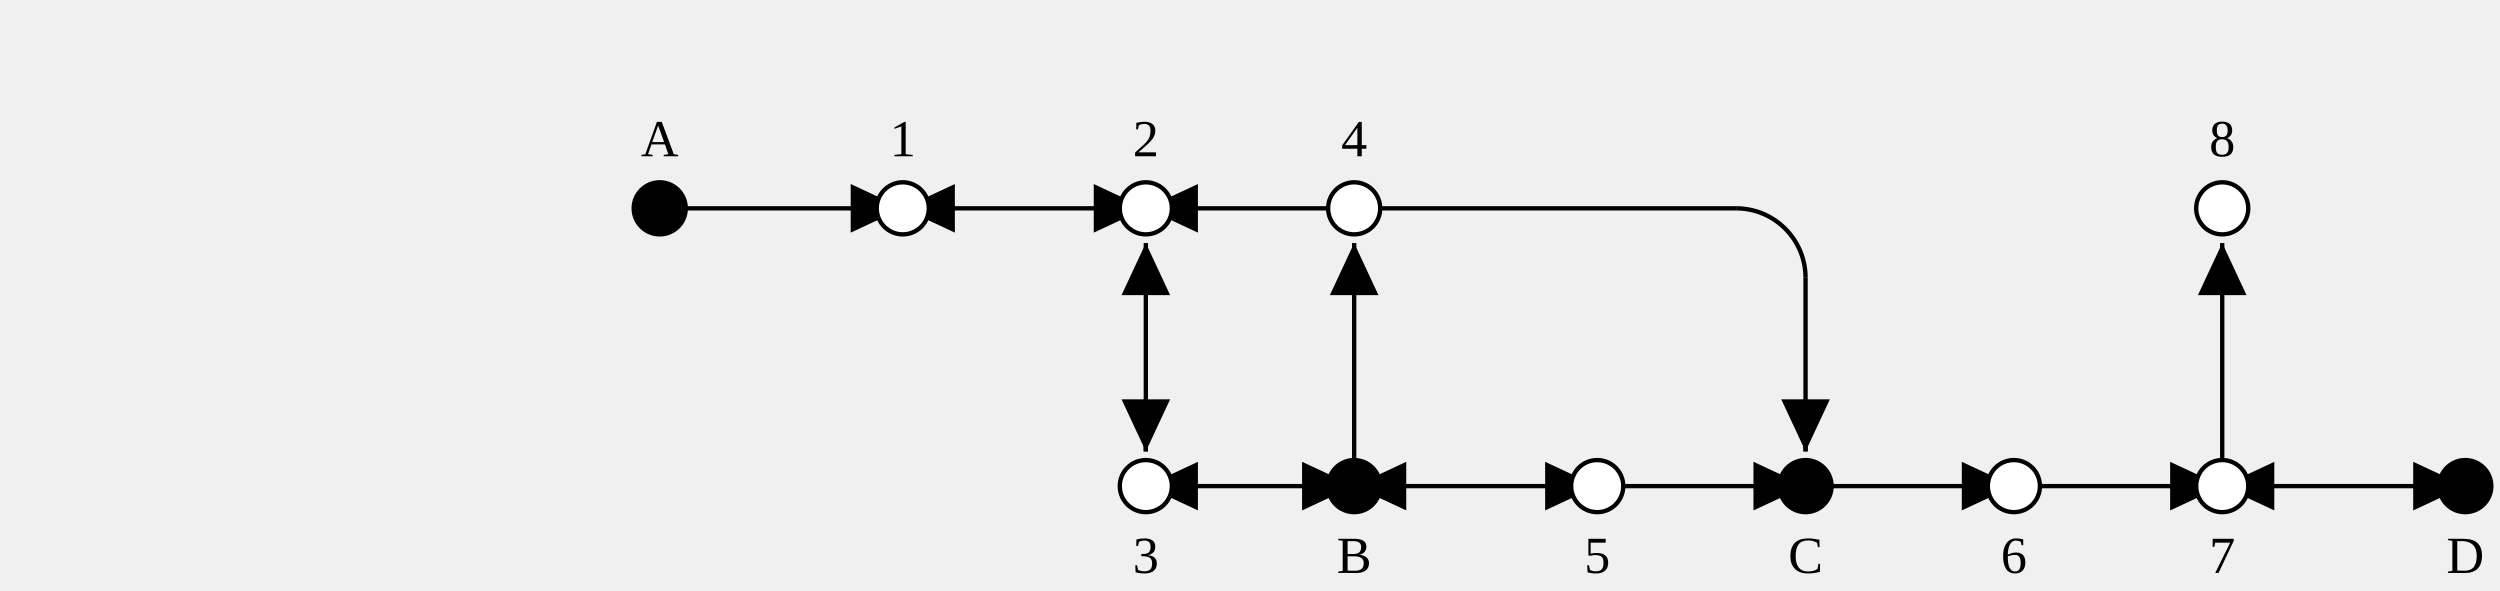
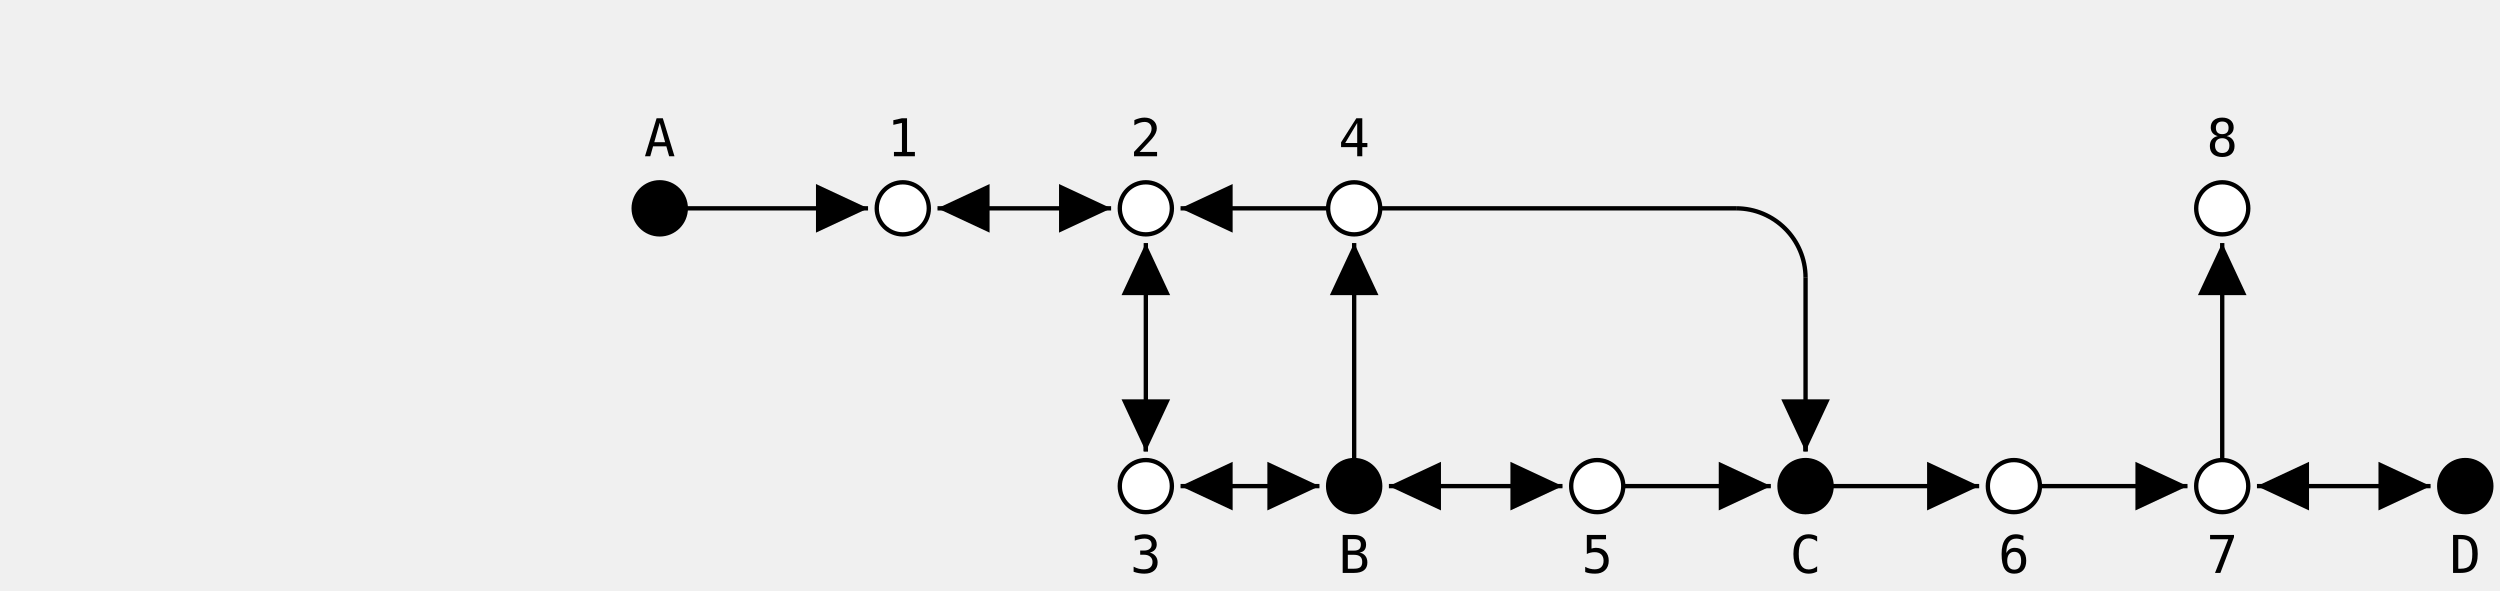
<svg xmlns="http://www.w3.org/2000/svg" class="diagram" version="1.1" height="136" width="576">
  <g transform="translate(8,16)">
    <path d="M 144,32 L 144,32" style="fill:none;stroke:#000;" />
    <path d="M 200,32 L 200,32" style="fill:none;stroke:#000;" />
    <path d="M 256,32 L 256,32" style="fill:none;stroke:#000;" />
    <path d="M 256,40 L 256,88" style="fill:none;stroke:#000;" />
    <path d="M 256,80 L 256,88" style="fill:none;stroke:#000;" />
    <path d="M 256,96 L 256,96" style="fill:none;stroke:#000;" />
    <path d="M 304,32 L 304,32" style="fill:none;stroke:#000;" />
    <path d="M 304,40 L 304,96" style="fill:none;stroke:#000;" />
    <path d="M 304,96 L 304,96" style="fill:none;stroke:#000;" />
    <path d="M 360,96 L 360,96" style="fill:none;stroke:#000;" />
    <path d="M 408,48 L 408,88" style="fill:none;stroke:#000;" />
    <path d="M 408,80 L 408,88" style="fill:none;stroke:#000;" />
    <path d="M 408,96 L 408,96" style="fill:none;stroke:#000;" />
    <path d="M 456,96 L 456,96" style="fill:none;stroke:#000;" />
    <path d="M 504,32 L 504,32" style="fill:none;stroke:#000;" />
    <path d="M 504,40 L 504,96" style="fill:none;stroke:#000;" />
    <path d="M 504,96 L 504,96" style="fill:none;stroke:#000;" />
    <path d="M 560,96 L 560,96" style="fill:none;stroke:#000;" />
    <path d="M 144,32 L 192,32" style="fill:none;stroke:#000;" />
    <path d="M 192,32 L 192,32" style="fill:none;stroke:#000;" />
    <path d="M 0,0 L 0,0" style="fill:none;stroke:#000;" />
    <path d="M 200,32 L 200,32" style="fill:none;stroke:#000;" />
    <path d="M 0,0 L 0,0" style="fill:none;stroke:#000;" />
    <path d="M 208,32 L 248,32" style="fill:none;stroke:#000;" />
    <path d="M 248,32 L 248,32" style="fill:none;stroke:#000;" />
    <path d="M 0,0 L 0,0" style="fill:none;stroke:#000;" />
    <path d="M 256,32 L 256,32" style="fill:none;stroke:#000;" />
    <path d="M 0,0 L 0,0" style="fill:none;stroke:#000;" />
    <path d="M 264,32 L 304,32" style="fill:none;stroke:#000;" />
    <path d="M 304,32 L 392,32" style="fill:none;stroke:#000;" />
    <path d="M 504,32 L 504,32" style="fill:none;stroke:#000;" />
    <path d="M 256,96 L 256,96" style="fill:none;stroke:#000;" />
    <path d="M 0,0 L 0,0" style="fill:none;stroke:#000;" />
    <path d="M 264,96 L 296,96" style="fill:none;stroke:#000;" />
    <path d="M 296,96 L 296,96" style="fill:none;stroke:#000;" />
    <path d="M 0,0 L 0,0" style="fill:none;stroke:#000;" />
    <path d="M 304,96 L 304,96" style="fill:none;stroke:#000;" />
    <path d="M 0,0 L 0,0" style="fill:none;stroke:#000;" />
    <path d="M 312,96 L 352,96" style="fill:none;stroke:#000;" />
    <path d="M 352,96 L 352,96" style="fill:none;stroke:#000;" />
    <path d="M 0,0 L 0,0" style="fill:none;stroke:#000;" />
    <path d="M 360,96 L 400,96" style="fill:none;stroke:#000;" />
    <path d="M 400,96 L 400,96" style="fill:none;stroke:#000;" />
    <path d="M 0,0 L 0,0" style="fill:none;stroke:#000;" />
    <path d="M 408,96 L 448,96" style="fill:none;stroke:#000;" />
    <path d="M 448,96 L 448,96" style="fill:none;stroke:#000;" />
    <path d="M 0,0 L 0,0" style="fill:none;stroke:#000;" />
    <path d="M 456,96 L 496,96" style="fill:none;stroke:#000;" />
    <path d="M 496,96 L 496,96" style="fill:none;stroke:#000;" />
    <path d="M 0,0 L 0,0" style="fill:none;stroke:#000;" />
    <path d="M 504,96 L 504,96" style="fill:none;stroke:#000;" />
    <path d="M 0,0 L 0,0" style="fill:none;stroke:#000;" />
    <path d="M 512,96 L 552,96" style="fill:none;stroke:#000;" />
    <path d="M 552,96 L 552,96" style="fill:none;stroke:#000;" />
    <path d="M 0,0 L 0,0" style="fill:none;stroke:#000;" />
    <path d="M 560,96 L 560,96" style="fill:none;stroke:#000;" />
    <path d="M 144,32 L 144,32" style="fill:none;stroke:#000;" />
    <path d="M 192,32 L 192,32" style="fill:none;stroke:#000;" />
    <path d="M 200,32 L 200,32" style="fill:none;stroke:#000;" />
    <path d="M 208,32 L 208,32" style="fill:none;stroke:#000;" />
    <path d="M 248,32 L 248,32" style="fill:none;stroke:#000;" />
    <path d="M 256,32 L 256,32" style="fill:none;stroke:#000;" />
    <path d="M 256,48 L 256,48" style="fill:none;stroke:#000;" />
    <path d="M 0,0 L 0,0" style="fill:none;stroke:#000;" />
    <path d="M 264,32 L 264,32" style="fill:none;stroke:#000;" />
    <path d="M 256,64 L 256,64" style="fill:none;stroke:#000;" />
    <path d="M 256,80 L 256,80" style="fill:none;stroke:#000;" />
    <path d="M 256,96 L 256,96" style="fill:none;stroke:#000;" />
    <path d="M 264,96 L 264,96" style="fill:none;stroke:#000;" />
    <path d="M 304,32 L 304,32" style="fill:none;stroke:#000;" />
    <path d="M 304,48 L 304,48" style="fill:none;stroke:#000;" />
    <path d="M 304,64 L 304,64" style="fill:none;stroke:#000;" />
    <path d="M 296,96 L 296,96" style="fill:none;stroke:#000;" />
    <path d="M 304,80 L 304,80" style="fill:none;stroke:#000;" />
    <path d="M 304,96 L 304,96" style="fill:none;stroke:#000;" />
    <path d="M 312,96 L 312,96" style="fill:none;stroke:#000;" />
    <path d="M 352,96 L 352,96" style="fill:none;stroke:#000;" />
    <path d="M 360,96 L 360,96" style="fill:none;stroke:#000;" />
    <path d="M 408,48 L 408,48" style="fill:none;stroke:#000;" />
    <path d="M 408,64 L 408,64" style="fill:none;stroke:#000;" />
    <path d="M 400,96 L 400,96" style="fill:none;stroke:#000;" />
    <path d="M 0,0 L 0,0" style="fill:none;stroke:#000;" />
    <path d="M 408,80 L 408,80" style="fill:none;stroke:#000;" />
    <path d="M 408,96 L 408,96" style="fill:none;stroke:#000;" />
    <path d="M 448,96 L 448,96" style="fill:none;stroke:#000;" />
    <path d="M 456,96 L 456,96" style="fill:none;stroke:#000;" />
    <path d="M 504,32 L 504,32" style="fill:none;stroke:#000;" />
    <path d="M 504,48 L 504,48" style="fill:none;stroke:#000;" />
    <path d="M 504,64 L 504,64" style="fill:none;stroke:#000;" />
    <path d="M 496,96 L 496,96" style="fill:none;stroke:#000;" />
    <path d="M 504,80 L 504,80" style="fill:none;stroke:#000;" />
    <path d="M 504,96 L 504,96" style="fill:none;stroke:#000;" />
    <path d="M 512,96 L 512,96" style="fill:none;stroke:#000;" />
    <path d="M 552,96 L 552,96" style="fill:none;stroke:#000;" />
    <path d="M 560,96 L 560,96" style="fill:none;stroke:#000;" />
    <path d="M 144,32 L 144,32" style="fill:none;stroke:#000;" />
    <path d="M 192,32 L 192,32" style="fill:none;stroke:#000;" />
    <path d="M 200,32 L 200,32" style="fill:none;stroke:#000;" />
    <path d="M 208,32 L 208,32" style="fill:none;stroke:#000;" />
    <path d="M 256,96 L 256,96" style="fill:none;stroke:#000;" />
    <path d="M 256,80 L 256,80" style="fill:none;stroke:#000;" />
    <path d="M 0,0 L 0,0" style="fill:none;stroke:#000;" />
    <path d="M 264,96 L 264,96" style="fill:none;stroke:#000;" />
    <path d="M 256,64 L 256,64" style="fill:none;stroke:#000;" />
    <path d="M 248,32 L 248,32" style="fill:none;stroke:#000;" />
    <path d="M 0,0 L 0,0" style="fill:none;stroke:#000;" />
    <path d="M 256,48 L 256,48" style="fill:none;stroke:#000;" />
    <path d="M 256,32 L 256,32" style="fill:none;stroke:#000;" />
    <path d="M 264,32 L 264,32" style="fill:none;stroke:#000;" />
    <path d="M 296,96 L 296,96" style="fill:none;stroke:#000;" />
    <path d="M 304,96 L 304,96" style="fill:none;stroke:#000;" />
    <path d="M 304,80 L 304,80" style="fill:none;stroke:#000;" />
    <path d="M 0,0 L 0,0" style="fill:none;stroke:#000;" />
    <path d="M 312,96 L 312,96" style="fill:none;stroke:#000;" />
    <path d="M 304,64 L 304,64" style="fill:none;stroke:#000;" />
    <path d="M 304,48 L 304,48" style="fill:none;stroke:#000;" />
    <path d="M 304,32 L 304,32" style="fill:none;stroke:#000;" />
    <path d="M 352,96 L 352,96" style="fill:none;stroke:#000;" />
    <path d="M 360,96 L 360,96" style="fill:none;stroke:#000;" />
    <path d="M 400,96 L 400,96" style="fill:none;stroke:#000;" />
    <path d="M 408,96 L 408,96" style="fill:none;stroke:#000;" />
    <path d="M 408,80 L 408,80" style="fill:none;stroke:#000;" />
    <path d="M 408,64 L 408,64" style="fill:none;stroke:#000;" />
    <path d="M 0,0 L 0,0" style="fill:none;stroke:#000;" />
    <path d="M 408,48 L 408,48" style="fill:none;stroke:#000;" />
    <path d="M 448,96 L 448,96" style="fill:none;stroke:#000;" />
    <path d="M 456,96 L 456,96" style="fill:none;stroke:#000;" />
    <path d="M 496,96 L 496,96" style="fill:none;stroke:#000;" />
    <path d="M 504,96 L 504,96" style="fill:none;stroke:#000;" />
    <path d="M 504,80 L 504,80" style="fill:none;stroke:#000;" />
    <path d="M 0,0 L 0,0" style="fill:none;stroke:#000;" />
    <path d="M 512,96 L 512,96" style="fill:none;stroke:#000;" />
    <path d="M 504,64 L 504,64" style="fill:none;stroke:#000;" />
    <path d="M 504,48 L 504,48" style="fill:none;stroke:#000;" />
    <path d="M 504,32 L 504,32" style="fill:none;stroke:#000;" />
    <path d="M 552,96 L 552,96" style="fill:none;stroke:#000;" />
    <path d="M 560,96 L 560,96" style="fill:none;stroke:#000;" />
-     <polygon points="200,32 188,26.4 188,37.6" style="fill:#000" transform="rotate(0, 192, 32)" />
-     <polygon points="216,32 204,26.4 204,37.6" style="fill:#000" transform="rotate(180, 208, 32)" />
-     <polygon points="256,32 244,26.4 244,37.6" style="fill:#000" transform="rotate(0, 248, 32)" />
+     <polygon points="192,32 180,26.4 180,37.6" style="fill:#000" transform="rotate(0, 192, 32)" />
+     <polygon points="208,32 196,26.4 196,37.6" style="fill:#000" transform="rotate(180, 208, 32)" />
+     <polygon points="248,32 236,26.4 236,37.6" style="fill:#000" transform="rotate(0, 248, 32)" />
    <polygon points="264,48 252,42.4 252,53.6" style="fill:#000" transform="rotate(270, 256, 48)" />
    <polygon points="264,80 252,74.4 252,85.6" style="fill:#000" transform="rotate(90, 256, 80)" />
-     <polygon points="272,32 260,26.4 260,37.6" style="fill:#000" transform="rotate(180, 264, 32)" />
-     <polygon points="272,96 260,90.4 260,101.6" style="fill:#000" transform="rotate(180, 264, 96)" />
-     <polygon points="304,96 292,90.4 292,101.6" style="fill:#000" transform="rotate(0, 296, 96)" />
+     <polygon points="264,32 252,26.4 252,37.6" style="fill:#000" transform="rotate(180, 264, 32)" />
+     <polygon points="264,96 252,90.4 252,101.6" style="fill:#000" transform="rotate(180, 264, 96)" />
+     <polygon points="296,96 284,90.4 284,101.6" style="fill:#000" transform="rotate(0, 296, 96)" />
    <polygon points="312,48 300,42.4 300,53.6" style="fill:#000" transform="rotate(270, 304, 48)" />
-     <polygon points="320,96 308,90.4 308,101.6" style="fill:#000" transform="rotate(180, 312, 96)" />
-     <polygon points="360,96 348,90.4 348,101.6" style="fill:#000" transform="rotate(0, 352, 96)" />
-     <polygon points="408,96 396,90.4 396,101.6" style="fill:#000" transform="rotate(0, 400, 96)" />
+     <polygon points="312,96 300,90.4 300,101.6" style="fill:#000" transform="rotate(180, 312, 96)" />
+     <polygon points="352,96 340,90.4 340,101.6" style="fill:#000" transform="rotate(0, 352, 96)" />
+     <polygon points="400,96 388,90.4 388,101.6" style="fill:#000" transform="rotate(0, 400, 96)" />
    <polygon points="416,80 404,74.4 404,85.6" style="fill:#000" transform="rotate(90, 408, 80)" />
-     <polygon points="456,96 444,90.4 444,101.6" style="fill:#000" transform="rotate(0, 448, 96)" />
-     <polygon points="504,96 492,90.4 492,101.6" style="fill:#000" transform="rotate(0, 496, 96)" />
+     <polygon points="448,96 436,90.4 436,101.6" style="fill:#000" transform="rotate(0, 448, 96)" />
+     <polygon points="496,96 484,90.4 484,101.6" style="fill:#000" transform="rotate(0, 496, 96)" />
    <polygon points="512,48 500,42.4 500,53.6" style="fill:#000" transform="rotate(270, 504, 48)" />
-     <polygon points="520,96 508,90.4 508,101.6" style="fill:#000" transform="rotate(180, 512, 96)" />
-     <polygon points="560,96 548,90.4 548,101.6" style="fill:#000" transform="rotate(0, 552, 96)" />
+     <polygon points="512,96 500,90.4 500,101.6" style="fill:#000" transform="rotate(180, 512, 96)" />
+     <polygon points="552,96 540,90.4 540,101.6" style="fill:#000" transform="rotate(0, 552, 96)" />
    <circle cx="144" cy="32" r="6" style="fill:#000;stroke:#000;" />
    <circle cx="200" cy="32" r="6" style="fill:#fff;stroke:#000;" />
    <circle cx="256" cy="32" r="6" style="fill:#fff;stroke:#000;" />
    <circle cx="256" cy="96" r="6" style="fill:#fff;stroke:#000;" />
    <circle cx="304" cy="32" r="6" style="fill:#fff;stroke:#000;" />
    <circle cx="304" cy="96" r="6" style="fill:#000;stroke:#000;" />
    <circle cx="360" cy="96" r="6" style="fill:#fff;stroke:#000;" />
    <circle cx="408" cy="96" r="6" style="fill:#000;stroke:#000;" />
    <circle cx="456" cy="96" r="6" style="fill:#fff;stroke:#000;" />
    <circle cx="504" cy="32" r="6" style="fill:#fff;stroke:#000;" />
    <circle cx="504" cy="96" r="6" style="fill:#fff;stroke:#000;" />
    <circle cx="560" cy="96" r="6" style="fill:#000;stroke:#000;" />
    <path d="M 392,32 A 16,16 0 0,1 408,48" style="fill:none;stroke:#000;" />
-     <text text-anchor="middle" x="136" y="20" style="fill:#000"> </text>
-     <text text-anchor="middle" x="144" y="20" style="fill:#000">A</text>
-     <text text-anchor="middle" x="152" y="20" style="fill:#000"> </text>
-     <text text-anchor="middle" x="192" y="20" style="fill:#000"> </text>
-     <text text-anchor="middle" x="200" y="20" style="fill:#000">1</text>
-     <text text-anchor="middle" x="208" y="20" style="fill:#000"> </text>
-     <text text-anchor="middle" x="248" y="20" style="fill:#000"> </text>
-     <text text-anchor="middle" x="256" y="20" style="fill:#000">2</text>
-     <text text-anchor="middle" x="264" y="20" style="fill:#000"> </text>
-     <text text-anchor="middle" x="296" y="20" style="fill:#000"> </text>
-     <text text-anchor="middle" x="304" y="20" style="fill:#000">4</text>
-     <text text-anchor="middle" x="312" y="20" style="fill:#000"> </text>
-     <text text-anchor="middle" x="496" y="20" style="fill:#000"> </text>
-     <text text-anchor="middle" x="504" y="20" style="fill:#000">8</text>
-     <text text-anchor="middle" x="512" y="20" style="fill:#000"> </text>
-     <text text-anchor="middle" x="248" y="116" style="fill:#000"> </text>
-     <text text-anchor="middle" x="256" y="116" style="fill:#000">3</text>
-     <text text-anchor="middle" x="264" y="116" style="fill:#000"> </text>
-     <text text-anchor="middle" x="296" y="116" style="fill:#000"> </text>
-     <text text-anchor="middle" x="304" y="116" style="fill:#000">B</text>
-     <text text-anchor="middle" x="312" y="116" style="fill:#000"> </text>
-     <text text-anchor="middle" x="352" y="116" style="fill:#000"> </text>
-     <text text-anchor="middle" x="360" y="116" style="fill:#000">5</text>
-     <text text-anchor="middle" x="368" y="116" style="fill:#000"> </text>
-     <text text-anchor="middle" x="400" y="116" style="fill:#000"> </text>
-     <text text-anchor="middle" x="408" y="116" style="fill:#000">C</text>
-     <text text-anchor="middle" x="416" y="116" style="fill:#000"> </text>
-     <text text-anchor="middle" x="448" y="116" style="fill:#000"> </text>
-     <text text-anchor="middle" x="456" y="116" style="fill:#000">6</text>
-     <text text-anchor="middle" x="464" y="116" style="fill:#000"> </text>
-     <text text-anchor="middle" x="496" y="116" style="fill:#000"> </text>
-     <text text-anchor="middle" x="504" y="116" style="fill:#000">7</text>
-     <text text-anchor="middle" x="512" y="116" style="fill:#000"> </text>
-     <text text-anchor="middle" x="552" y="116" style="fill:#000"> </text>
-     <text text-anchor="middle" x="560" y="116" style="fill:#000">D</text>
+     <text text-anchor="middle" font-family="Menlo,Lucida Console,monospace" x="560" y="116" style="fill:#000;font-size:1em">D</text>
+     <text text-anchor="middle" font-family="Menlo,Lucida Console,monospace" x="144" y="20" style="fill:#000;font-size:1em">A</text>
+     <text text-anchor="middle" font-family="Menlo,Lucida Console,monospace" x="200" y="20" style="fill:#000;font-size:1em">1</text>
+     <text text-anchor="middle" font-family="Menlo,Lucida Console,monospace" x="256" y="20" style="fill:#000;font-size:1em">2</text>
+     <text text-anchor="middle" font-family="Menlo,Lucida Console,monospace" x="504" y="20" style="fill:#000;font-size:1em">8</text>
+     <text text-anchor="middle" font-family="Menlo,Lucida Console,monospace" x="304" y="116" style="fill:#000;font-size:1em">B</text>
+     <text text-anchor="middle" font-family="Menlo,Lucida Console,monospace" x="360" y="116" style="fill:#000;font-size:1em">5</text>
+     <text text-anchor="middle" font-family="Menlo,Lucida Console,monospace" x="408" y="116" style="fill:#000;font-size:1em">C</text>
+     <text text-anchor="middle" font-family="Menlo,Lucida Console,monospace" x="304" y="20" style="fill:#000;font-size:1em">4</text>
+     <text text-anchor="middle" font-family="Menlo,Lucida Console,monospace" x="256" y="116" style="fill:#000;font-size:1em">3</text>
+     <text text-anchor="middle" font-family="Menlo,Lucida Console,monospace" x="456" y="116" style="fill:#000;font-size:1em">6</text>
+     <text text-anchor="middle" font-family="Menlo,Lucida Console,monospace" x="504" y="116" style="fill:#000;font-size:1em">7</text>
  </g>
</svg>
